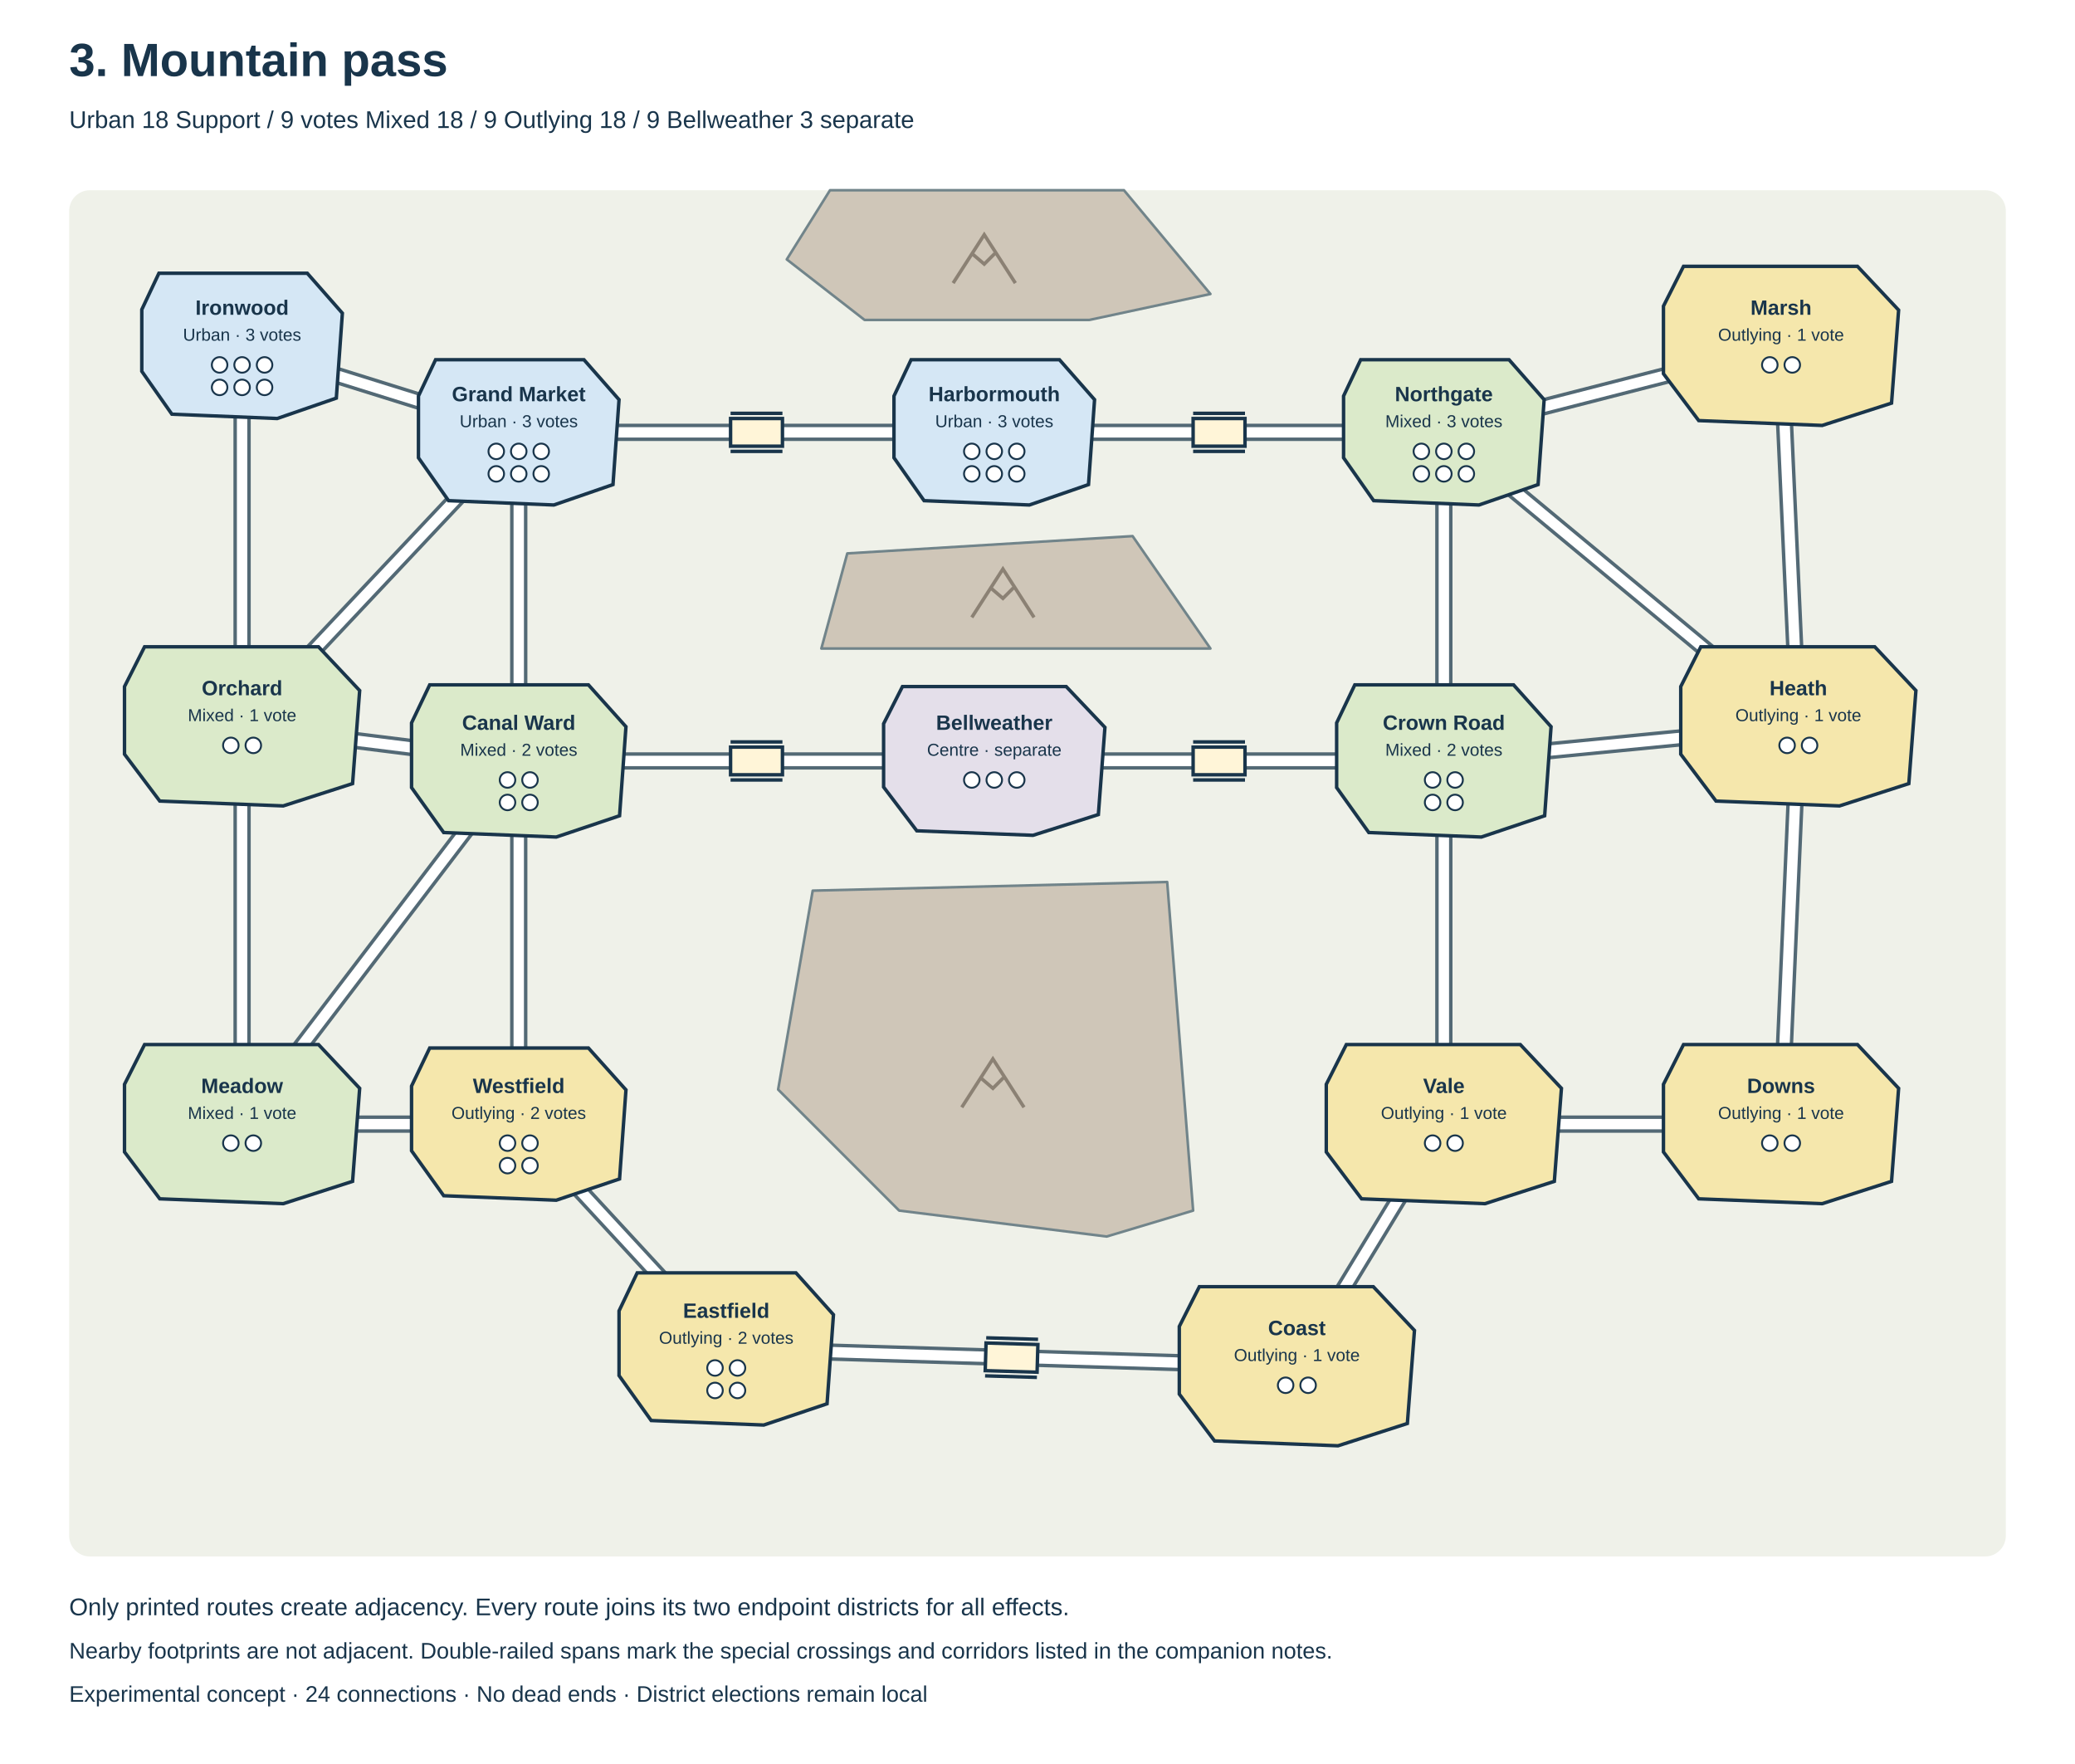
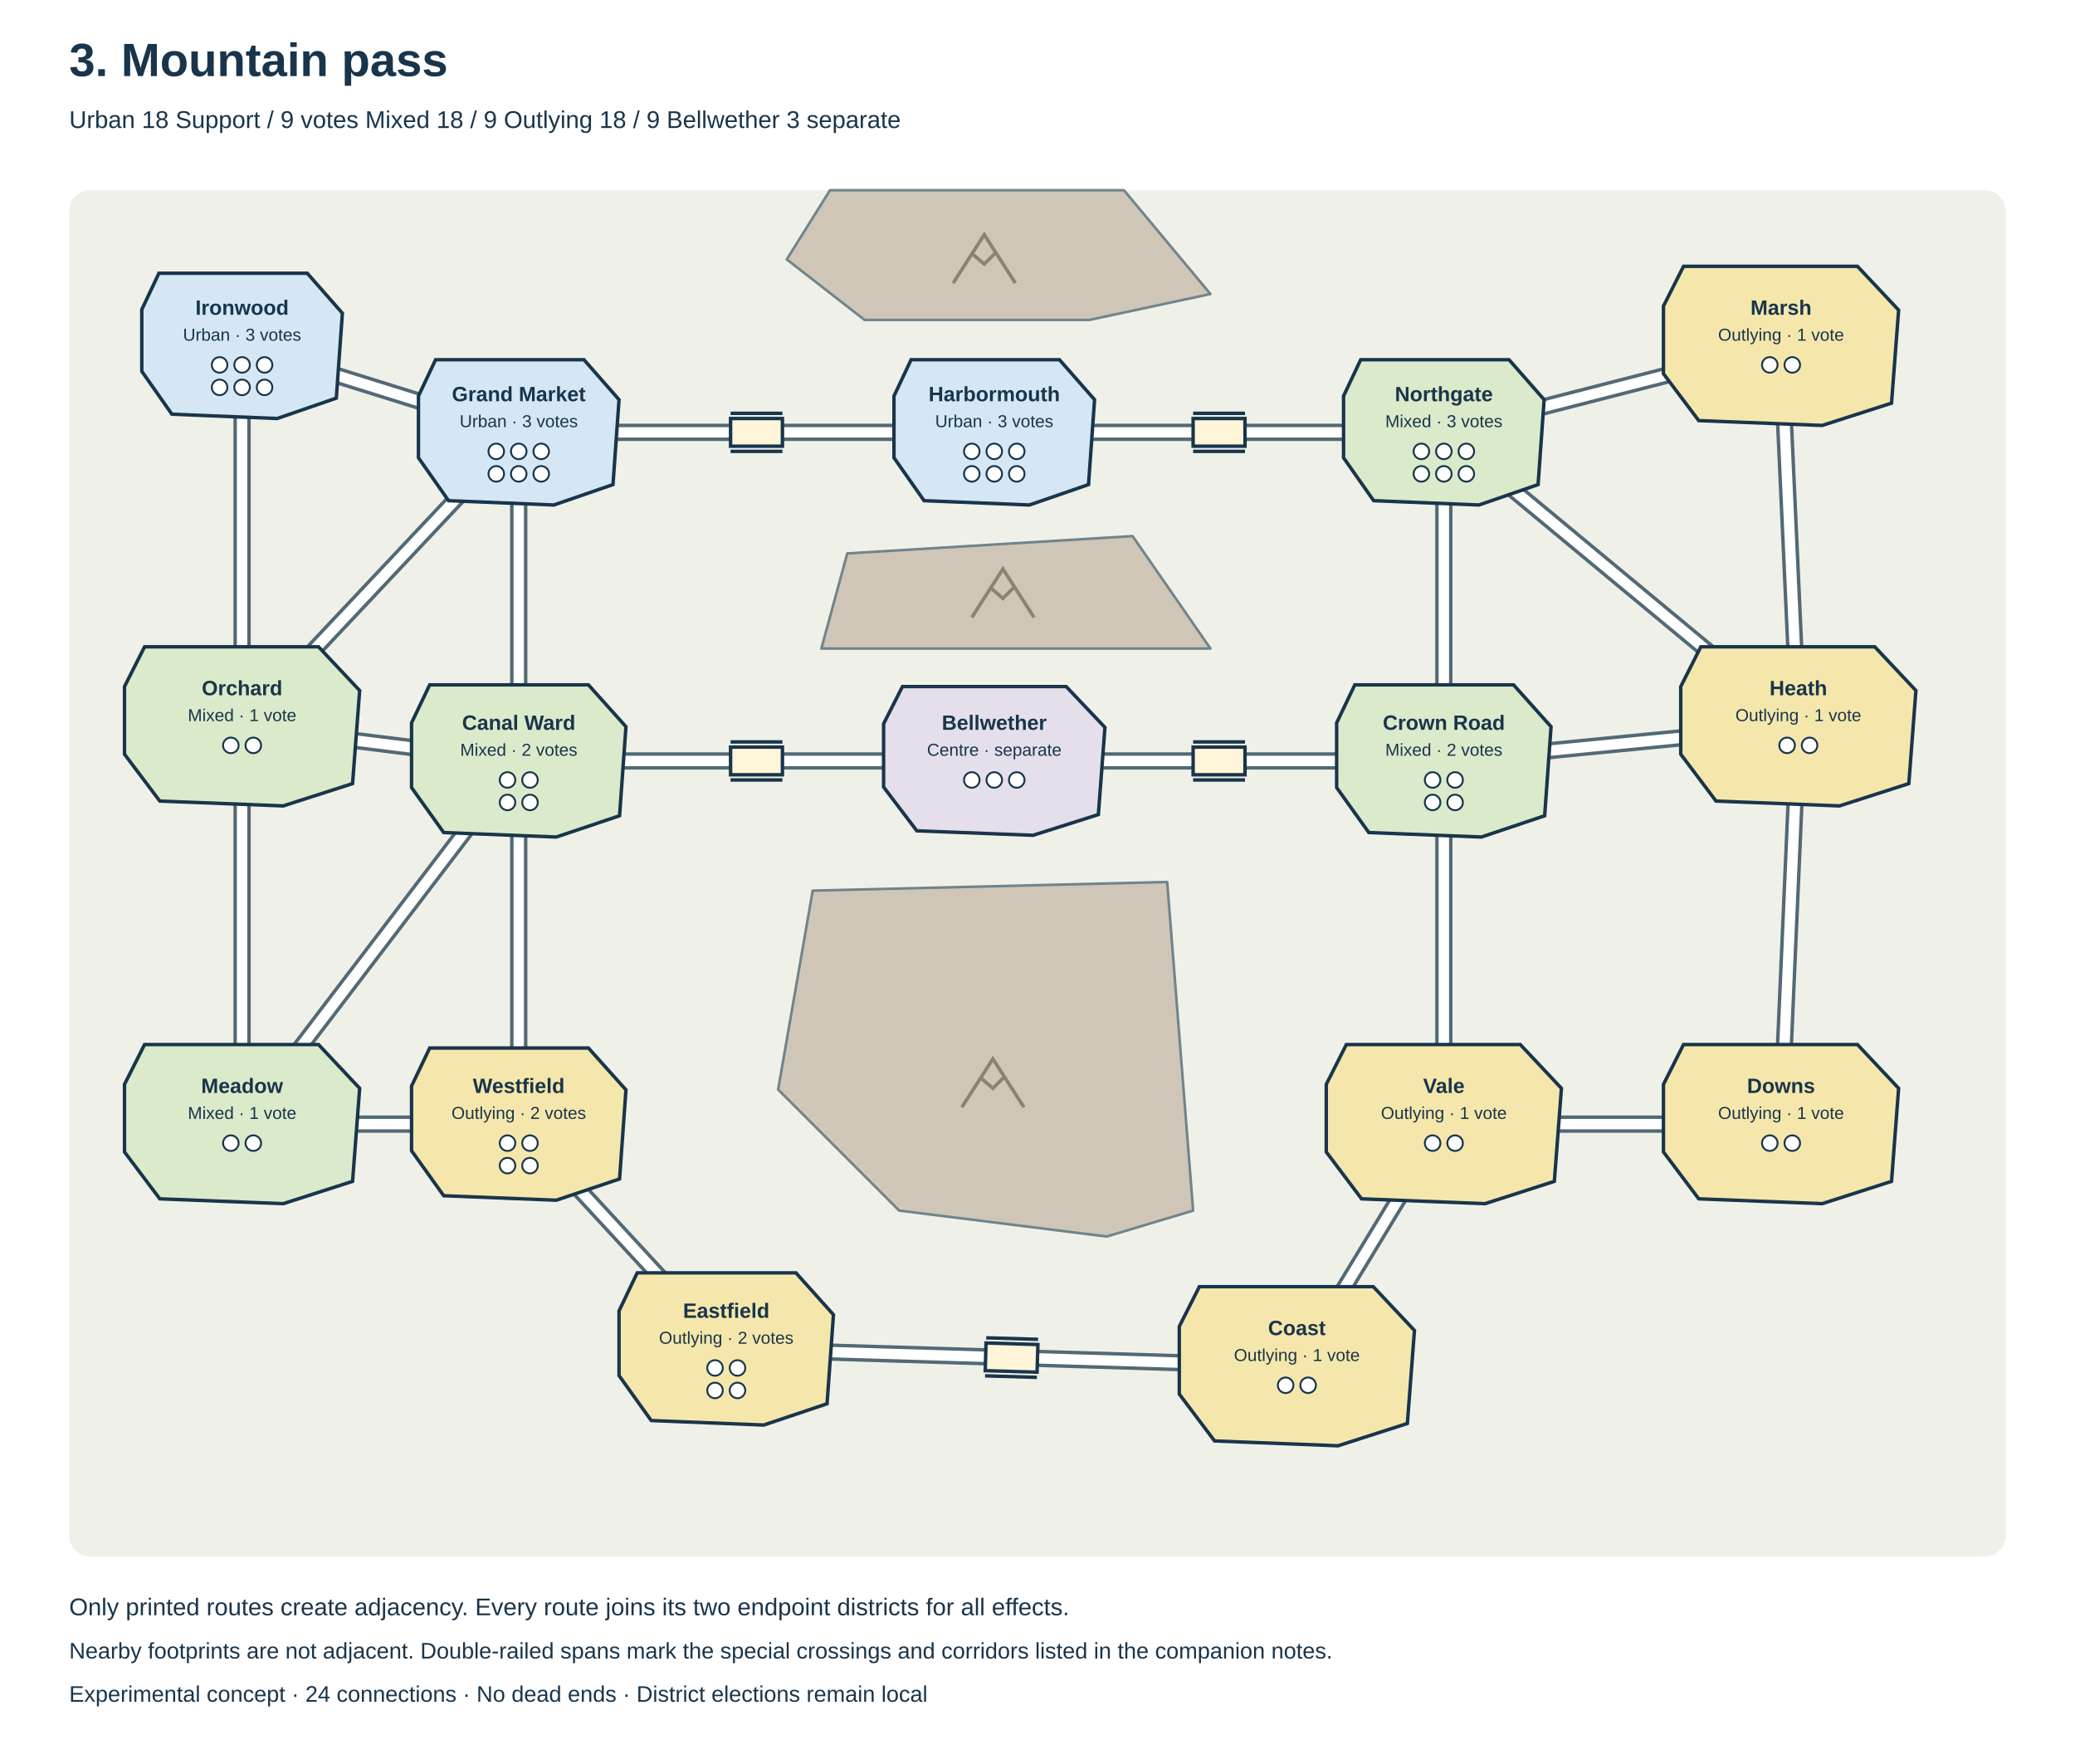
<svg xmlns="http://www.w3.org/2000/svg" viewBox="0 0 1200 1020" role="img" aria-labelledby="title desc">
  <style>text{font-family:Arial,sans-serif;fill:#19354b}.name{font-size:12px;font-weight:700}.detail{font-size:10px}.terrain{font-size:15px;font-style:italic;fill:#355564}</style>
  <rect width="1200" height="1020" fill="white" />
  <text x="40" y="44" font-size="27" font-weight="700">3. Mountain pass</text>
-   <text x="40" y="74" font-size="14">Urban 18 Support / 9 votes     Mixed 18 / 9     Outlying 18 / 9     Bellweather 3 separate</text>
+   <text x="40" y="74" font-size="14">Urban 18 Support / 9 votes     Mixed 18 / 9     Outlying 18 / 9     Bellwether 3 separate</text>
  <rect x="40" y="110" width="1120" height="790" rx="12" fill="#eff1e9" />
  <polygon points="480.0,110.0 650.0,110.0 700.0,170.0 630.0,185.0 500.0,185.0 455.0,150.0" fill="#cfc6b8" stroke="#71848a" stroke-width="1.5" stroke-linejoin="round" />
  <path d="M 551.2,163.7 l 18,-28 l 18,28 M 562.2,146.7 l 7,6 l 6,-6" fill="none" stroke="#8b8174" stroke-width="2" />
  <polygon points="490.0,320.0 655.0,310.0 700.0,375.0 475.0,375.0" fill="#cfc6b8" stroke="#71848a" stroke-width="1.5" stroke-linejoin="round" />
  <path d="M 562.0,357.0 l 18,-28 l 18,28 M 573.0,340.0 l 7,6 l 6,-6" fill="none" stroke="#8b8174" stroke-width="2" />
  <polygon points="470.0,515.0 675.0,510.0 690.0,700.0 640.0,715.0 520.0,700.0 450.0,630.0" fill="#cfc6b8" stroke="#71848a" stroke-width="1.5" stroke-linejoin="round" />
  <path d="M 556.2,640.3 l 18,-28 l 18,28 M 567.2,623.3 l 7,6 l 6,-6" fill="none" stroke="#8b8174" stroke-width="2" />
  <g data-route="B-A">
    <path d="M 300,250 L 575,250" fill="none" stroke="#536975" stroke-width="10" stroke-linecap="round" />
    <path d="M 300,250 L 575,250" fill="none" stroke="#ffffff" stroke-width="6" />
  </g>
  <g transform="translate(437.5 250.0) rotate(0.0)" aria-label="pass">
    <rect x="-15" y="-8" width="30" height="16" fill="#fff5d8" stroke="#19354b" stroke-width="2" />
    <path d="M -15,-11 h30 M -15,11 h30" stroke="#19354b" stroke-width="2" />
  </g>
  <g data-route="A-D">
    <path d="M 575,250 L 835,250" fill="none" stroke="#536975" stroke-width="10" stroke-linecap="round" />
    <path d="M 575,250 L 835,250" fill="none" stroke="#ffffff" stroke-width="6" />
  </g>
  <g transform="translate(705.0 250.0) rotate(0.0)" aria-label="pass">
    <rect x="-15" y="-8" width="30" height="16" fill="#fff5d8" stroke="#19354b" stroke-width="2" />
    <path d="M -15,-11 h30 M -15,11 h30" stroke="#19354b" stroke-width="2" />
  </g>
  <g data-route="E-X">
    <path d="M 300,440 L 575,440" fill="none" stroke="#536975" stroke-width="10" stroke-linecap="round" />
    <path d="M 300,440 L 575,440" fill="none" stroke="#ffffff" stroke-width="6" />
  </g>
  <g transform="translate(437.5 440.0) rotate(0.0)" aria-label="pass">
    <rect x="-15" y="-8" width="30" height="16" fill="#fff5d8" stroke="#19354b" stroke-width="2" />
    <path d="M -15,-11 h30 M -15,11 h30" stroke="#19354b" stroke-width="2" />
  </g>
  <g data-route="X-F">
    <path d="M 575,440 L 835,440" fill="none" stroke="#536975" stroke-width="10" stroke-linecap="round" />
    <path d="M 575,440 L 835,440" fill="none" stroke="#ffffff" stroke-width="6" />
  </g>
  <g transform="translate(705.0 440.0) rotate(0.0)" aria-label="pass">
    <rect x="-15" y="-8" width="30" height="16" fill="#fff5d8" stroke="#19354b" stroke-width="2" />
    <path d="M -15,-11 h30 M -15,11 h30" stroke="#19354b" stroke-width="2" />
  </g>
  <g data-route="J-O">
    <path d="M 420,780 L 750,790" fill="none" stroke="#536975" stroke-width="10" stroke-linecap="round" />
    <path d="M 420,780 L 750,790" fill="none" stroke="#ffffff" stroke-width="6" />
  </g>
  <g transform="translate(585.0 785.0) rotate(1.7)" aria-label="pass">
    <rect x="-15" y="-8" width="30" height="16" fill="#fff5d8" stroke="#19354b" stroke-width="2" />
    <path d="M -15,-11 h30 M -15,11 h30" stroke="#19354b" stroke-width="2" />
  </g>
  <g data-route="H-I">
    <path d="M 140,650 L 300,650" fill="none" stroke="#536975" stroke-width="10" stroke-linecap="round" />
    <path d="M 140,650 L 300,650" fill="none" stroke="#ffffff" stroke-width="6" />
  </g>
  <g data-route="E-G">
    <path d="M 300,440 L 140,420" fill="none" stroke="#536975" stroke-width="10" stroke-linecap="round" />
    <path d="M 300,440 L 140,420" fill="none" stroke="#ffffff" stroke-width="6" />
  </g>
  <g data-route="N-O">
    <path d="M 835,650 L 750,790" fill="none" stroke="#536975" stroke-width="10" stroke-linecap="round" />
    <path d="M 835,650 L 750,790" fill="none" stroke="#ffffff" stroke-width="6" />
  </g>
  <g data-route="B-C">
    <path d="M 300,250 L 140,200" fill="none" stroke="#536975" stroke-width="10" stroke-linecap="round" />
    <path d="M 300,250 L 140,200" fill="none" stroke="#ffffff" stroke-width="6" />
  </g>
  <g data-route="I-J">
    <path d="M 300,650 L 420,780" fill="none" stroke="#536975" stroke-width="10" stroke-linecap="round" />
    <path d="M 300,650 L 420,780" fill="none" stroke="#ffffff" stroke-width="6" />
  </g>
  <g data-route="B-E">
    <path d="M 300,250 L 300,440" fill="none" stroke="#536975" stroke-width="10" stroke-linecap="round" />
    <path d="M 300,250 L 300,440" fill="none" stroke="#ffffff" stroke-width="6" />
  </g>
  <g data-route="M-N">
    <path d="M 1030,650 L 835,650" fill="none" stroke="#536975" stroke-width="10" stroke-linecap="round" />
    <path d="M 1030,650 L 835,650" fill="none" stroke="#ffffff" stroke-width="6" />
  </g>
  <g data-route="D-K">
    <path d="M 835,250 L 1030,200" fill="none" stroke="#536975" stroke-width="10" stroke-linecap="round" />
    <path d="M 835,250 L 1030,200" fill="none" stroke="#ffffff" stroke-width="6" />
  </g>
  <g data-route="F-L">
    <path d="M 835,440 L 1040,420" fill="none" stroke="#536975" stroke-width="10" stroke-linecap="round" />
    <path d="M 835,440 L 1040,420" fill="none" stroke="#ffffff" stroke-width="6" />
  </g>
  <g data-route="E-I">
    <path d="M 300,440 L 300,650" fill="none" stroke="#536975" stroke-width="10" stroke-linecap="round" />
    <path d="M 300,440 L 300,650" fill="none" stroke="#ffffff" stroke-width="6" />
  </g>
  <g data-route="D-F">
    <path d="M 835,250 L 835,440" fill="none" stroke="#536975" stroke-width="10" stroke-linecap="round" />
    <path d="M 835,250 L 835,440" fill="none" stroke="#ffffff" stroke-width="6" />
  </g>
  <g data-route="F-N">
    <path d="M 835,440 L 835,650" fill="none" stroke="#536975" stroke-width="10" stroke-linecap="round" />
    <path d="M 835,440 L 835,650" fill="none" stroke="#ffffff" stroke-width="6" />
  </g>
  <g data-route="C-G">
    <path d="M 140,200 L 140,420" fill="none" stroke="#536975" stroke-width="10" stroke-linecap="round" />
    <path d="M 140,200 L 140,420" fill="none" stroke="#ffffff" stroke-width="6" />
  </g>
  <g data-route="K-L">
    <path d="M 1030,200 L 1040,420" fill="none" stroke="#536975" stroke-width="10" stroke-linecap="round" />
    <path d="M 1030,200 L 1040,420" fill="none" stroke="#ffffff" stroke-width="6" />
  </g>
  <g data-route="G-H">
    <path d="M 140,420 L 140,650" fill="none" stroke="#536975" stroke-width="10" stroke-linecap="round" />
    <path d="M 140,420 L 140,650" fill="none" stroke="#ffffff" stroke-width="6" />
  </g>
  <g data-route="L-M">
    <path d="M 1040,420 L 1030,650" fill="none" stroke="#536975" stroke-width="10" stroke-linecap="round" />
    <path d="M 1040,420 L 1030,650" fill="none" stroke="#ffffff" stroke-width="6" />
  </g>
  <g data-route="B-G">
    <path d="M 300,250 L 140,420" fill="none" stroke="#536975" stroke-width="10" stroke-linecap="round" />
    <path d="M 300,250 L 140,420" fill="none" stroke="#ffffff" stroke-width="6" />
  </g>
  <g data-route="E-H">
    <path d="M 300,440 L 140,650" fill="none" stroke="#536975" stroke-width="10" stroke-linecap="round" />
    <path d="M 300,440 L 140,650" fill="none" stroke="#ffffff" stroke-width="6" />
  </g>
  <g data-route="D-L">
    <path d="M 835,250 L 1040,420" fill="none" stroke="#536975" stroke-width="10" stroke-linecap="round" />
    <path d="M 835,250 L 1040,420" fill="none" stroke="#ffffff" stroke-width="6" />
  </g>
  <g data-district="A">
    <polygon points="526.9,208.0 612.7,208.0 633.0,231.1 629.5,280.2 595.3,292.0 534.4,289.5 517.0,264.7 517.0,229.0" fill="#d5e7f5" stroke="#19354b" stroke-width="2" />
    <text class="name" x="575" y="232" text-anchor="middle">Harbormouth</text>
    <text class="detail" x="575" y="247" text-anchor="middle">Urban · 3 votes</text>
    <circle cx="562.0" cy="261" r="4.5" fill="white" stroke="#19354b" stroke-width="1.1" />
    <circle cx="575.0" cy="261" r="4.5" fill="white" stroke="#19354b" stroke-width="1.1" />
    <circle cx="588.0" cy="261" r="4.5" fill="white" stroke="#19354b" stroke-width="1.1" />
    <circle cx="562.0" cy="274" r="4.5" fill="white" stroke="#19354b" stroke-width="1.1" />
    <circle cx="575.0" cy="274" r="4.5" fill="white" stroke="#19354b" stroke-width="1.1" />
    <circle cx="588.0" cy="274" r="4.5" fill="white" stroke="#19354b" stroke-width="1.1" />
  </g>
  <g data-district="B">
    <polygon points="251.9,208.0 337.7,208.0 358.0,231.1 354.5,280.2 320.3,292.0 259.4,289.5 242.0,264.7 242.0,229.0" fill="#d5e7f5" stroke="#19354b" stroke-width="2" />
    <text class="name" x="300" y="232" text-anchor="middle">Grand Market</text>
    <text class="detail" x="300" y="247" text-anchor="middle">Urban · 3 votes</text>
    <circle cx="287.0" cy="261" r="4.5" fill="white" stroke="#19354b" stroke-width="1.1" />
    <circle cx="300.0" cy="261" r="4.5" fill="white" stroke="#19354b" stroke-width="1.1" />
    <circle cx="313.0" cy="261" r="4.5" fill="white" stroke="#19354b" stroke-width="1.1" />
    <circle cx="287.0" cy="274" r="4.5" fill="white" stroke="#19354b" stroke-width="1.1" />
    <circle cx="300.0" cy="274" r="4.5" fill="white" stroke="#19354b" stroke-width="1.1" />
    <circle cx="313.0" cy="274" r="4.5" fill="white" stroke="#19354b" stroke-width="1.1" />
  </g>
  <g data-district="C">
    <polygon points="91.9,158.0 177.7,158.0 198.0,181.1 194.5,230.2 160.3,242.0 99.4,239.5 82.0,214.7 82.0,179.0" fill="#d5e7f5" stroke="#19354b" stroke-width="2" />
    <text class="name" x="140" y="182" text-anchor="middle">Ironwood</text>
    <text class="detail" x="140" y="197" text-anchor="middle">Urban · 3 votes</text>
    <circle cx="127.0" cy="211" r="4.5" fill="white" stroke="#19354b" stroke-width="1.1" />
    <circle cx="140.0" cy="211" r="4.5" fill="white" stroke="#19354b" stroke-width="1.1" />
    <circle cx="153.0" cy="211" r="4.5" fill="white" stroke="#19354b" stroke-width="1.1" />
    <circle cx="127.0" cy="224" r="4.5" fill="white" stroke="#19354b" stroke-width="1.1" />
    <circle cx="140.0" cy="224" r="4.5" fill="white" stroke="#19354b" stroke-width="1.1" />
    <circle cx="153.0" cy="224" r="4.5" fill="white" stroke="#19354b" stroke-width="1.1" />
  </g>
  <g data-district="X">
    <polygon points="521.9,397.0 616.6,397.0 639.0,420.6 635.2,471.0 597.4,483.0 530.2,480.4 511.0,455.1 511.0,418.5" fill="#e4dfea" stroke="#19354b" stroke-width="2" />
-     <text class="name" x="575" y="422" text-anchor="middle">Bellweather</text>
+     <text class="name" x="575" y="422" text-anchor="middle">Bellwether</text>
    <text class="detail" x="575" y="437" text-anchor="middle">Centre · separate</text>
    <circle cx="562.0" cy="451" r="4.5" fill="white" stroke="#19354b" stroke-width="1.1" />
    <circle cx="575.0" cy="451" r="4.5" fill="white" stroke="#19354b" stroke-width="1.1" />
    <circle cx="588.0" cy="451" r="4.5" fill="white" stroke="#19354b" stroke-width="1.1" />
  </g>
  <g data-district="D">
    <polygon points="786.9,208.0 872.7,208.0 893.0,231.1 889.5,280.2 855.3,292.0 794.4,289.5 777.0,264.7 777.0,229.0" fill="#dbeaca" stroke="#19354b" stroke-width="2" />
    <text class="name" x="835" y="232" text-anchor="middle">Northgate</text>
    <text class="detail" x="835" y="247" text-anchor="middle">Mixed · 3 votes</text>
    <circle cx="822.0" cy="261" r="4.5" fill="white" stroke="#19354b" stroke-width="1.1" />
    <circle cx="835.0" cy="261" r="4.5" fill="white" stroke="#19354b" stroke-width="1.1" />
    <circle cx="848.0" cy="261" r="4.5" fill="white" stroke="#19354b" stroke-width="1.1" />
    <circle cx="822.0" cy="274" r="4.5" fill="white" stroke="#19354b" stroke-width="1.1" />
    <circle cx="835.0" cy="274" r="4.5" fill="white" stroke="#19354b" stroke-width="1.1" />
    <circle cx="848.0" cy="274" r="4.5" fill="white" stroke="#19354b" stroke-width="1.1" />
  </g>
  <g data-district="E">
    <polygon points="248.5,396.0 340.3,396.0 362.0,420.2 358.3,471.7 321.7,484.0 256.6,481.4 238.0,455.4 238.0,418.0" fill="#dbeaca" stroke="#19354b" stroke-width="2" />
    <text class="name" x="300" y="422" text-anchor="middle">Canal Ward</text>
    <text class="detail" x="300" y="437" text-anchor="middle">Mixed · 2 votes</text>
    <circle cx="293.5" cy="451" r="4.5" fill="white" stroke="#19354b" stroke-width="1.1" />
    <circle cx="306.5" cy="451" r="4.5" fill="white" stroke="#19354b" stroke-width="1.1" />
    <circle cx="293.5" cy="464" r="4.5" fill="white" stroke="#19354b" stroke-width="1.1" />
    <circle cx="306.5" cy="464" r="4.5" fill="white" stroke="#19354b" stroke-width="1.1" />
  </g>
  <g data-district="F">
    <polygon points="783.5,396.0 875.3,396.0 897.0,420.2 893.3,471.7 856.7,484.0 791.6,481.4 773.0,455.4 773.0,418.0" fill="#dbeaca" stroke="#19354b" stroke-width="2" />
    <text class="name" x="835" y="422" text-anchor="middle">Crown Road</text>
    <text class="detail" x="835" y="437" text-anchor="middle">Mixed · 2 votes</text>
    <circle cx="828.5" cy="451" r="4.5" fill="white" stroke="#19354b" stroke-width="1.1" />
    <circle cx="841.5" cy="451" r="4.5" fill="white" stroke="#19354b" stroke-width="1.1" />
    <circle cx="828.5" cy="464" r="4.5" fill="white" stroke="#19354b" stroke-width="1.1" />
    <circle cx="841.5" cy="464" r="4.5" fill="white" stroke="#19354b" stroke-width="1.1" />
  </g>
  <g data-district="G">
    <polygon points="83.6,374.0 184.2,374.0 208.0,399.3 203.9,453.1 163.8,466.0 92.4,463.2 72.0,436.1 72.0,397.0" fill="#dbeaca" stroke="#19354b" stroke-width="2" />
    <text class="name" x="140" y="402" text-anchor="middle">Orchard</text>
    <text class="detail" x="140" y="417" text-anchor="middle">Mixed · 1 vote</text>
    <circle cx="133.5" cy="431" r="4.5" fill="white" stroke="#19354b" stroke-width="1.1" />
    <circle cx="146.5" cy="431" r="4.5" fill="white" stroke="#19354b" stroke-width="1.1" />
  </g>
  <g data-district="H">
    <polygon points="83.6,604.0 184.2,604.0 208.0,629.3 203.9,683.1 163.8,696.0 92.4,693.2 72.0,666.1 72.0,627.0" fill="#dbeaca" stroke="#19354b" stroke-width="2" />
    <text class="name" x="140" y="632" text-anchor="middle">Meadow</text>
    <text class="detail" x="140" y="647" text-anchor="middle">Mixed · 1 vote</text>
    <circle cx="133.5" cy="661" r="4.5" fill="white" stroke="#19354b" stroke-width="1.1" />
    <circle cx="146.5" cy="661" r="4.5" fill="white" stroke="#19354b" stroke-width="1.1" />
  </g>
  <g data-district="I">
    <polygon points="248.5,606.0 340.3,606.0 362.0,630.2 358.3,681.7 321.7,694.0 256.6,691.4 238.0,665.4 238.0,628.0" fill="#f5e7ac" stroke="#19354b" stroke-width="2" />
    <text class="name" x="300" y="632" text-anchor="middle">Westfield</text>
    <text class="detail" x="300" y="647" text-anchor="middle">Outlying · 2 votes</text>
    <circle cx="293.5" cy="661" r="4.5" fill="white" stroke="#19354b" stroke-width="1.1" />
    <circle cx="306.5" cy="661" r="4.5" fill="white" stroke="#19354b" stroke-width="1.1" />
    <circle cx="293.5" cy="674" r="4.5" fill="white" stroke="#19354b" stroke-width="1.1" />
    <circle cx="306.5" cy="674" r="4.5" fill="white" stroke="#19354b" stroke-width="1.1" />
  </g>
  <g data-district="J">
    <polygon points="368.5,736.0 460.3,736.0 482.0,760.2 478.3,811.7 441.7,824.0 376.6,821.4 358.0,795.4 358.0,758.0" fill="#f5e7ac" stroke="#19354b" stroke-width="2" />
    <text class="name" x="420" y="762" text-anchor="middle">Eastfield</text>
    <text class="detail" x="420" y="777" text-anchor="middle">Outlying · 2 votes</text>
    <circle cx="413.5" cy="791" r="4.5" fill="white" stroke="#19354b" stroke-width="1.1" />
    <circle cx="426.5" cy="791" r="4.5" fill="white" stroke="#19354b" stroke-width="1.1" />
    <circle cx="413.5" cy="804" r="4.5" fill="white" stroke="#19354b" stroke-width="1.1" />
    <circle cx="426.5" cy="804" r="4.5" fill="white" stroke="#19354b" stroke-width="1.1" />
  </g>
  <g data-district="K">
    <polygon points="973.6,154.0 1074.2,154.0 1098.0,179.3 1093.9,233.1 1053.8,246.0 982.4,243.2 962.0,216.1 962.0,177.0" fill="#f5e7ac" stroke="#19354b" stroke-width="2" />
    <text class="name" x="1030" y="182" text-anchor="middle">Marsh</text>
    <text class="detail" x="1030" y="197" text-anchor="middle">Outlying · 1 vote</text>
    <circle cx="1023.5" cy="211" r="4.5" fill="white" stroke="#19354b" stroke-width="1.1" />
    <circle cx="1036.5" cy="211" r="4.5" fill="white" stroke="#19354b" stroke-width="1.1" />
  </g>
  <g data-district="L">
    <polygon points="983.6,374.0 1084.2,374.0 1108.0,399.3 1103.9,453.1 1063.8,466.0 992.4,463.2 972.0,436.1 972.0,397.0" fill="#f5e7ac" stroke="#19354b" stroke-width="2" />
    <text class="name" x="1040" y="402" text-anchor="middle">Heath</text>
    <text class="detail" x="1040" y="417" text-anchor="middle">Outlying · 1 vote</text>
    <circle cx="1033.5" cy="431" r="4.5" fill="white" stroke="#19354b" stroke-width="1.1" />
    <circle cx="1046.5" cy="431" r="4.5" fill="white" stroke="#19354b" stroke-width="1.1" />
  </g>
  <g data-district="M">
    <polygon points="973.6,604.0 1074.2,604.0 1098.0,629.3 1093.9,683.1 1053.8,696.0 982.4,693.2 962.0,666.1 962.0,627.0" fill="#f5e7ac" stroke="#19354b" stroke-width="2" />
    <text class="name" x="1030" y="632" text-anchor="middle">Downs</text>
    <text class="detail" x="1030" y="647" text-anchor="middle">Outlying · 1 vote</text>
    <circle cx="1023.5" cy="661" r="4.5" fill="white" stroke="#19354b" stroke-width="1.1" />
    <circle cx="1036.5" cy="661" r="4.5" fill="white" stroke="#19354b" stroke-width="1.1" />
  </g>
  <g data-district="N">
    <polygon points="778.6,604.0 879.2,604.0 903.0,629.3 898.9,683.1 858.8,696.0 787.4,693.2 767.0,666.1 767.0,627.0" fill="#f5e7ac" stroke="#19354b" stroke-width="2" />
    <text class="name" x="835" y="632" text-anchor="middle">Vale</text>
    <text class="detail" x="835" y="647" text-anchor="middle">Outlying · 1 vote</text>
    <circle cx="828.5" cy="661" r="4.5" fill="white" stroke="#19354b" stroke-width="1.1" />
    <circle cx="841.5" cy="661" r="4.5" fill="white" stroke="#19354b" stroke-width="1.1" />
  </g>
  <g data-district="O">
    <polygon points="693.6,744.0 794.2,744.0 818.0,769.3 813.9,823.1 773.8,836.0 702.4,833.2 682.0,806.1 682.0,767.0" fill="#f5e7ac" stroke="#19354b" stroke-width="2" />
    <text class="name" x="750" y="772" text-anchor="middle">Coast</text>
    <text class="detail" x="750" y="787" text-anchor="middle">Outlying · 1 vote</text>
    <circle cx="743.5" cy="801" r="4.5" fill="white" stroke="#19354b" stroke-width="1.1" />
    <circle cx="756.5" cy="801" r="4.5" fill="white" stroke="#19354b" stroke-width="1.1" />
  </g>
  <text x="40" y="934" font-size="14">Only printed routes create adjacency. Every route joins its two endpoint districts for all effects.</text>
  <text x="40" y="959" font-size="13">Nearby footprints are not adjacent. Double-railed spans mark the special crossings and corridors listed in the companion notes.</text>
  <text x="40" y="984" font-size="13">Experimental concept · 24 connections · No dead ends · District elections remain local</text>
</svg>
